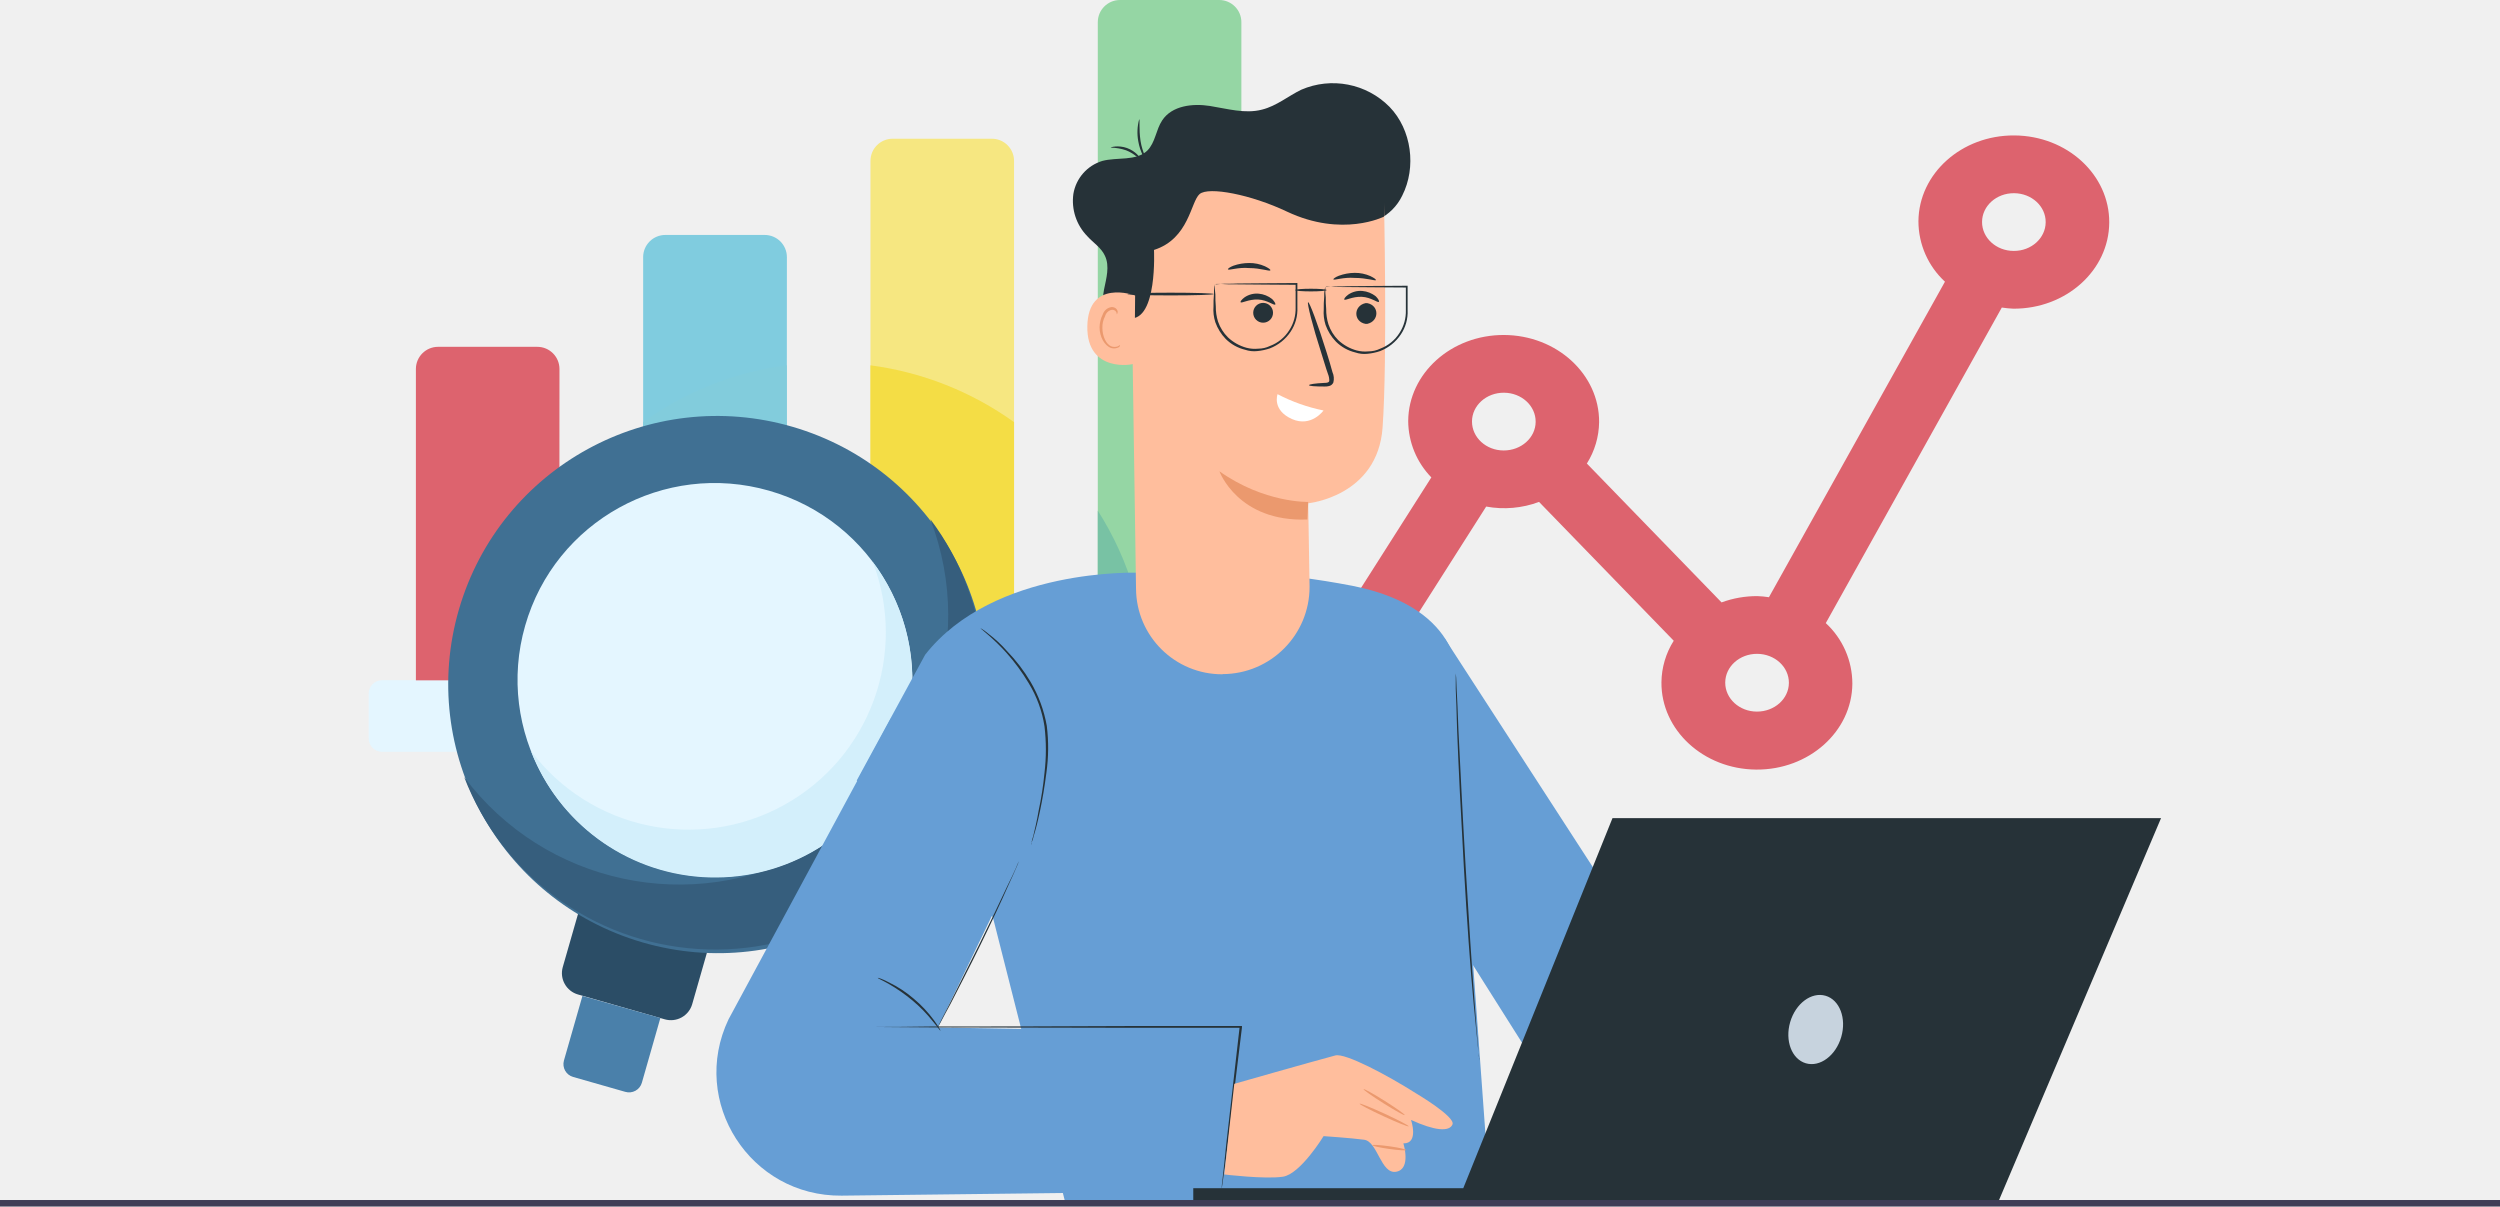
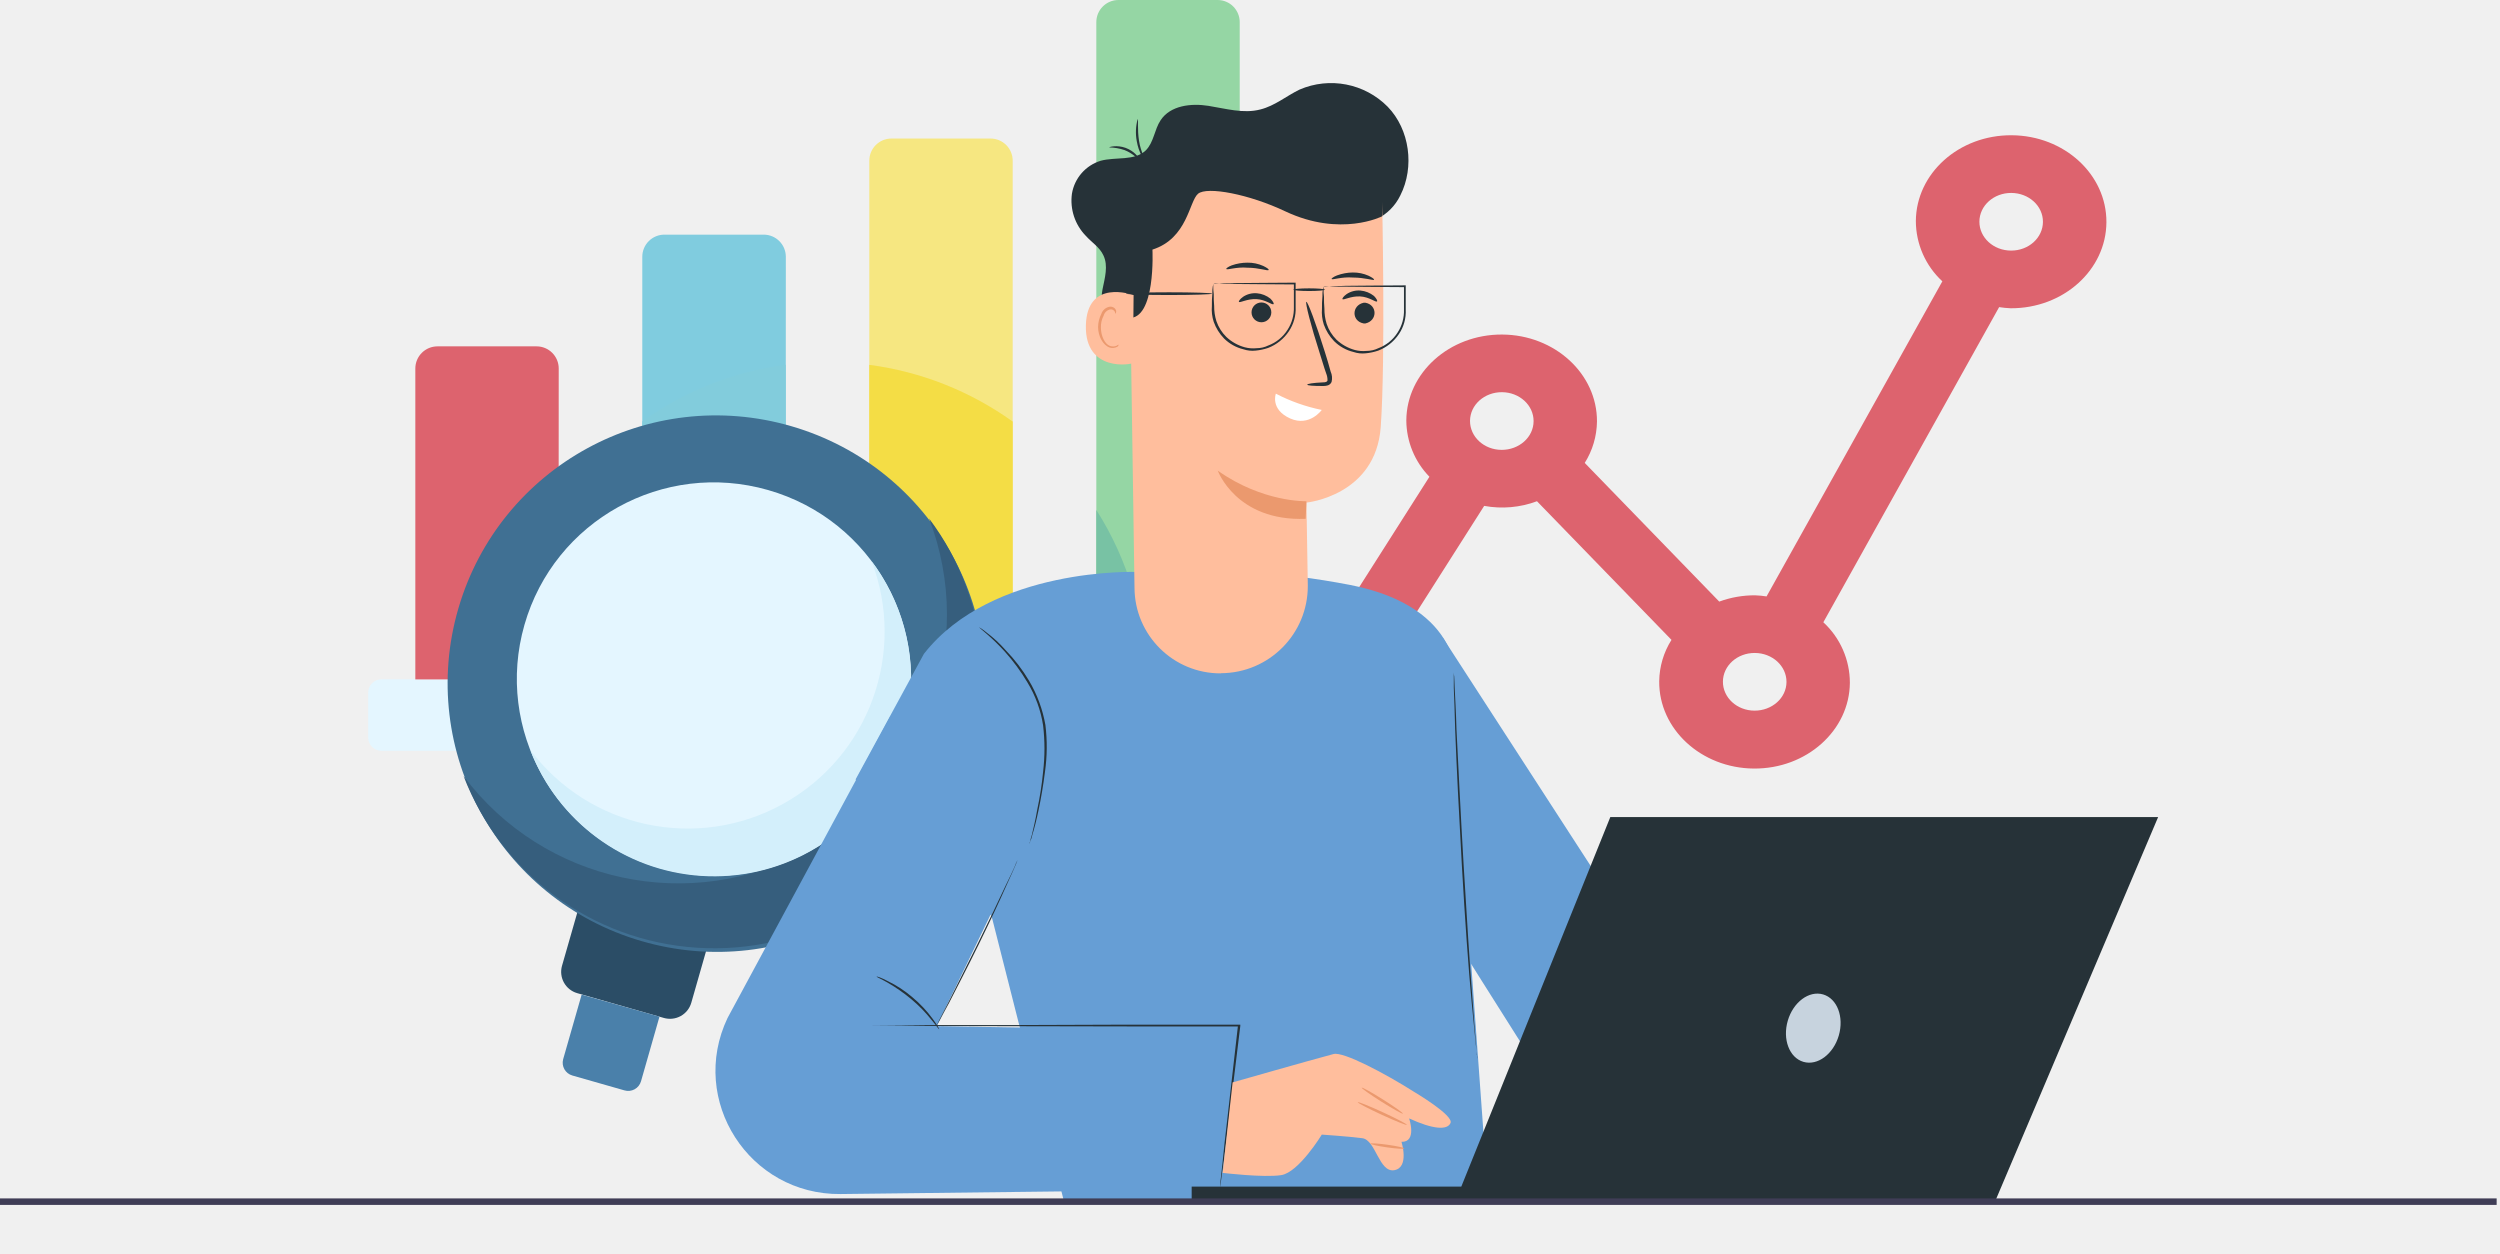
- <svg xmlns="http://www.w3.org/2000/svg" id="Capa_1" data-name="Capa 1" viewBox="0 0 766.97 370.15">
-   <defs>
-     <style>.cls-1{fill:#95d6a4;}.cls-2{fill:#78c2a4;}.cls-3{fill:#f6e781;}.cls-4{fill:#f4dd45;}.cls-5{fill:#e4f6ff;}.cls-6{fill:#d3effb;}.cls-7{fill:#80ccdf;}.cls-8{fill:#82ccdc;}.cls-9{fill:#dd636e;}.cls-10{fill:#da4a54;}.cls-11{fill:#2b4d66;}.cls-12{fill:#4a80aa;}.cls-13{fill:#407093;}.cls-14{fill:#365e7d;}.cls-15{fill:#70c8d6;}.cls-16{fill:#b58fef;}.cls-17{fill:#8c6acc;}.cls-18{fill:#669ed5;}.cls-19{fill:#e8505b;}.cls-20{fill:#263238;}.cls-21{fill:#ffbe9d;}.cls-22{fill:#eb996e;}.cls-23{fill:#fff;}.cls-24{fill:#c7d3de;}.cls-25{fill:#3f3d56;}</style>
+ <svg xmlns="http://www.w3.org/2000/svg" height="385" width="768" version="1.1" viewBox="0 0 768 385" data-name="Capa 1" id="Capa_1">
+   <defs id="defs4">
+     <style id="style2">.cls-1{fill:#95d6a4;}.cls-2{fill:#78c2a4;}.cls-3{fill:#f6e781;}.cls-4{fill:#f4dd45;}.cls-5{fill:#e4f6ff;}.cls-6{fill:#d3effb;}.cls-7{fill:#80ccdf;}.cls-8{fill:#82ccdc;}.cls-9{fill:#dd636e;}.cls-10{fill:#da4a54;}.cls-11{fill:#2b4d66;}.cls-12{fill:#4a80aa;}.cls-13{fill:#407093;}.cls-14{fill:#365e7d;}.cls-15{fill:#70c8d6;}.cls-16{fill:#b58fef;}.cls-17{fill:#8c6acc;}.cls-18{fill:#669ed5;}.cls-19{fill:#e8505b;}.cls-20{fill:#263238;}.cls-21{fill:#ffbe9d;}.cls-22{fill:#eb996e;}.cls-23{fill:#fff;}.cls-24{fill:#c7d3de;}.cls-25{fill:#3f3d56;}</style>
  </defs>
-   <path class="cls-1" d="M382.25,224H338.2V22.09a6.81,6.81,0,0,1,6.82-6.8h30.42a6.8,6.8,0,0,1,6.81,6.8Z" transform="translate(-1.41 -15.29)" />
-   <path class="cls-2" d="M338.2,224h15.15a96.63,96.63,0,0,0-15.15-52.05Z" transform="translate(-1.41 -15.29)" />
-   <path class="cls-3" d="M312.51,224H268.46V64.65a6.8,6.8,0,0,1,6.81-6.8H305.7a6.8,6.8,0,0,1,6.81,6.8Z" transform="translate(-1.41 -15.29)" />
-   <path class="cls-4" d="M268.46,127.34V224h44.05v-79.2a97.22,97.22,0,0,0-44.05-17.43Z" transform="translate(-1.41 -15.29)" />
-   <path class="cls-5" d="M114.52,241.86V228.05a4.09,4.09,0,0,1,4.09-4.08h274a4.09,4.09,0,0,1,4.09,4.08v13.81a4.08,4.08,0,0,1-4.09,4.08h-274A4.08,4.08,0,0,1,114.52,241.86Z" transform="translate(-1.41 -15.29)" />
-   <path class="cls-6" d="M350.84,245.94a97,97,0,0,0,2.51-22H157.88a97,97,0,0,0,2.5,22Z" transform="translate(-1.41 -15.29)" />
-   <path class="cls-7" d="M242.77,224H198.72V94.17a6.8,6.8,0,0,1,6.81-6.8H236a6.81,6.81,0,0,1,6.82,6.8Z" transform="translate(-1.41 -15.29)" />
-   <path class="cls-8" d="M198.72,144.77V224h44.05V127.34a97.22,97.22,0,0,0-44.05,17.43Z" transform="translate(-1.41 -15.29)" />
-   <path class="cls-9" d="M173,224H129V128.49a6.81,6.81,0,0,1,6.81-6.8h30.43a6.81,6.81,0,0,1,6.81,6.8Z" transform="translate(-1.41 -15.29)" />
-   <path class="cls-10" d="M173,171.92A96.7,96.7,0,0,0,157.88,224H173Z" transform="translate(-1.41 -15.29)" />
-   <path class="cls-11" d="M205.34,328l-26.6-7.61a6.81,6.81,0,0,1-4.68-8.41L179,294.77l39.7,11.36-4.93,17.22A6.8,6.8,0,0,1,205.34,328Z" transform="translate(-1.41 -15.29)" />
-   <path class="cls-12" d="M193.22,350.25l-16-4.57a4.08,4.08,0,0,1-2.81-5l5.68-19.84L204,327.61l-5.67,19.84A4.09,4.09,0,0,1,193.22,350.25Z" transform="translate(-1.41 -15.29)" />
-   <ellipse class="cls-13" cx="220.74" cy="223.89" rx="82.37" ry="82.59" transform="matrix(0.28, -0.96, 0.96, 0.28, -56.64, 359.24)" />
-   <path class="cls-14" d="M286.81,174.55a82.51,82.51,0,0,1-143,79.14,82.51,82.51,0,1,0,143-79.14Z" transform="translate(-1.41 -15.29)" />
-   <ellipse class="cls-5" cx="220.74" cy="223.89" rx="60.41" ry="60.57" transform="translate(-56.64 359.24) rotate(-74.03)" />
-   <path class="cls-6" d="M269.15,187.66a60.5,60.5,0,0,1-104.86,58,60.5,60.5,0,1,0,104.86-58Z" transform="translate(-1.41 -15.29)" />
-   <path class="cls-9" d="M619.38,56.84c-16.15-.1-29.31,11.68-29.42,26.33a25.29,25.29,0,0,0,8.14,18.54l-54,96.8a29.87,29.87,0,0,0-3.54-.34,31.47,31.47,0,0,0-11,1.93l-41.32-42.6A24.43,24.43,0,0,0,492,144.78c.07-14.68-13-26.64-29.15-26.72s-29.34,11.75-29.42,26.42a25,25,0,0,0,7.1,17.27l-51.17,80.42a32.63,32.63,0,0,0-5.23-.51c-16.17-.08-29.34,11.75-29.42,26.43s13,26.64,29.15,26.72,29.35-11.75,29.42-26.43a25,25,0,0,0-7.09-17.27l51.16-80.41a30.53,30.53,0,0,0,16.22-1.43l41.32,42.59a24.35,24.35,0,0,0-3.77,12.73c-.12,14.68,12.89,26.67,29.06,26.8s29.39-11.67,29.51-26.34a25.32,25.32,0,0,0-8.15-18.6l54-96.81a32.14,32.14,0,0,0,3.54.35c16.17.08,29.34-11.75,29.42-26.43S635.55,56.93,619.38,56.84ZM384,277.09c-5.39,0-9.74-4-9.71-8.9s4.41-8.84,9.8-8.81,9.74,4,9.72,8.91S389.38,277.12,384,277.09Zm78.72-123.6c-5.39,0-9.74-4-9.72-8.91s4.42-8.84,9.81-8.81,9.74,4,9.72,8.91S468.09,153.51,462.7,153.49Zm77.69,80.11c-5.39,0-9.74-4-9.72-8.91s4.42-8.84,9.81-8.81,9.74,4,9.72,8.91S545.78,233.62,540.39,233.6ZM619.2,92.27c-5.39,0-9.74-4-9.72-8.9s4.41-8.84,9.81-8.81,9.74,4,9.71,8.9S624.59,92.3,619.2,92.27Z" transform="translate(-1.41 -15.29)" />
-   <path id="Path_29344" data-name="Path 29344" class="cls-15" d="M611.31,320c-1.35-18.8-10.46-35.16-24.83-45.19a58,58,0,0,0-8.87-5.05,62.36,62.36,0,0,1,10.13,30c.1,1.49.17,3,.17,4.47a60,60,0,0,1-86.27,54.12,60.15,60.15,0,0,0,109.81-33.94C611.48,323,611.41,321.47,611.31,320Z" transform="translate(-1.41 -15.29)" />
-   <circle id="Ellipse_438" data-name="Ellipse 438" class="cls-15" cx="535.11" cy="284.94" r="4.3" />
-   <circle id="Ellipse_439" data-name="Ellipse 439" class="cls-15" cx="547.48" cy="300.45" r="7.69" />
-   <path id="Path_29347" data-name="Path 29347" class="cls-16" d="M603.28,325.4v.23a52,52,0,0,1-88.91,36.21,51.14,51.14,0,0,1-14.73-30.92v0a51.18,51.18,0,0,1,26.48-7.42c15.82.18,30.42,12.88,53.76,9.73A73.88,73.88,0,0,0,603.28,325.4Z" transform="translate(-1.41 -15.29)" />
-   <path id="Path_29348" data-name="Path 29348" class="cls-17" d="M603.28,325.4v.23a51.76,51.76,0,0,1-51.95,51.56h0c-14.5,0-26.11-4.48-35.53-14,12.09,2.07,48.37.47,64.83-30.18C587.57,332.14,594.51,329.87,603.28,325.4Z" transform="translate(-1.41 -15.29)" />
-   <circle id="Ellipse_440" data-name="Ellipse 440" class="cls-17" cx="566.53" cy="329.21" r="7.76" />
-   <circle id="Ellipse_441" data-name="Ellipse 441" class="cls-17" cx="514.38" cy="320.67" r="4.3" />
-   <path id="Path_29013" data-name="Path 29013" class="cls-18" d="M306,296.64l-41.76-41.9,21-38.59c21-26.82,65.41-25.16,65.41-25.16a253.72,253.72,0,0,1,65.55,4c35.26,6.91,32.5,30.28,32.5,30.28l4.7,86.57,5.11,70.39-130.12,2.63L306,296.64" transform="translate(-1.41 -15.29)" />
-   <path id="Path_29014" data-name="Path 29014" class="cls-18" d="M376.2,380.71,259.62,382.1c-28.07.27-46.74-28.77-34.71-54.08l49.93-92.51,45.36,30.7-31,64.3,94.45,1.66Z" transform="translate(-1.41 -15.29)" />
-   <path id="Path_29015" data-name="Path 29015" class="cls-18" d="M444.52,211l93.62,144.51-54.63,3.6s-32.63-51.45-31.8-50.34C453,310.74,444.52,211,444.52,211Z" transform="translate(-1.41 -15.29)" />
-   <path id="Path_29016" data-name="Path 29016" class="cls-19" d="M302.36,302.86" transform="translate(-1.41 -15.29)" />
-   <g id="Group_1378" data-name="Group 1378">
-     <path id="Path_29017" data-name="Path 29017" class="cls-20" d="M317.7,274.51a2.73,2.73,0,0,1,.14-.69c.14-.55.28-1.25.56-2.07.41-1.8,1.1-4.43,1.65-7.75a101.12,101.12,0,0,0,1.8-11.61,60.65,60.65,0,0,0,0-14.25A35.86,35.86,0,0,0,317,224.87a60.64,60.64,0,0,0-6.91-9.4,65.88,65.88,0,0,0-5.67-5.54c-1.38-1.24-2.21-1.8-2.21-1.93a6,6,0,0,1,.69.41c.41.28,1,.69,1.66,1.25a38.53,38.53,0,0,1,5.81,5.39,50.91,50.91,0,0,1,7.19,9.4,40.52,40.52,0,0,1,5,13.55,54.94,54.94,0,0,1-.13,14.38c-.56,4.43-1.25,8.3-1.94,11.62s-1.38,5.95-1.94,7.74a8.47,8.47,0,0,1-.69,2.08A1.5,1.5,0,0,1,317.7,274.51Z" transform="translate(-1.41 -15.29)" />
+   <path id="path6" transform="translate(-1.41,-15.29)" d="M 382.25,224 H 338.2 V 22.09 a 6.81,6.81 0 0 1 6.82,-6.8 h 30.42 a 6.8,6.8 0 0 1 6.81,6.8 z" class="cls-1" />
+   <path id="path8" transform="translate(-1.41,-15.29)" d="m 338.2,224 h 15.15 A 96.63,96.63 0 0 0 338.2,171.95 Z" class="cls-2" />
+   <path id="path10" transform="translate(-1.41,-15.29)" d="M 312.51,224 H 268.46 V 64.65 a 6.8,6.8 0 0 1 6.81,-6.8 h 30.43 a 6.8,6.8 0 0 1 6.81,6.8 z" class="cls-3" />
+   <path id="path12" transform="translate(-1.41,-15.29)" d="M 268.46,127.34 V 224 h 44.05 v -79.2 a 97.22,97.22 0 0 0 -44.05,-17.43 z" class="cls-4" />
+   <path id="path14" transform="translate(-1.41,-15.29)" d="m 114.52,241.86 v -13.81 a 4.09,4.09 0 0 1 4.09,-4.08 h 274 a 4.09,4.09 0 0 1 4.09,4.08 v 13.81 a 4.08,4.08 0 0 1 -4.09,4.08 h -274 a 4.08,4.08 0 0 1 -4.09,-4.08 z" class="cls-5" />
+   <path id="path16" transform="translate(-1.41,-15.29)" d="m 350.84,245.94 a 97,97 0 0 0 2.51,-22 H 157.88 a 97,97 0 0 0 2.5,22 z" class="cls-6" />
+   <path id="path18" transform="translate(-1.41,-15.29)" d="M 242.77,224 H 198.72 V 94.17 a 6.8,6.8 0 0 1 6.81,-6.8 H 236 a 6.81,6.81 0 0 1 6.82,6.8 z" class="cls-7" />
+   <path id="path20" transform="translate(-1.41,-15.29)" d="M 198.72,144.77 V 224 h 44.05 v -96.66 a 97.22,97.22 0 0 0 -44.05,17.43 z" class="cls-8" />
+   <path id="path22" transform="translate(-1.41,-15.29)" d="m 173,224 h -44 v -95.51 a 6.81,6.81 0 0 1 6.81,-6.8 h 30.43 a 6.81,6.81 0 0 1 6.81,6.8 z" class="cls-9" />
+   <path id="path24" transform="translate(-1.41,-15.29)" d="M 173,171.92 A 96.7,96.7 0 0 0 157.88,224 H 173 Z" class="cls-10" />
+   <path id="path26" transform="translate(-1.41,-15.29)" d="m 205.34,328 -26.6,-7.61 a 6.81,6.81 0 0 1 -4.68,-8.41 l 4.94,-17.21 39.7,11.36 -4.93,17.22 a 6.8,6.8 0 0 1 -8.43,4.65 z" class="cls-11" />
+   <path id="path28" transform="translate(-1.41,-15.29)" d="m 193.22,350.25 -16,-4.57 a 4.08,4.08 0 0 1 -2.81,-5 l 5.68,-19.84 23.91,6.77 -5.67,19.84 a 4.09,4.09 0 0 1 -5.11,2.8 z" class="cls-12" />
+   <ellipse id="ellipse30" transform="rotate(-73.7398,211.1733,217.38)" ry="82.59" rx="82.37" cy="223.89" cx="220.74" class="cls-13" />
+   <path id="path32" transform="translate(-1.41,-15.29)" d="m 286.81,174.55 a 82.51,82.51 0 0 1 -143,79.14 82.51,82.51 0 1 0 143,-79.14 z" class="cls-14" />
+   <ellipse id="ellipse34" transform="rotate(-74.03,209.914,217.1815)" ry="60.57" rx="60.41" cy="223.89" cx="220.74" class="cls-5" />
+   <path id="path36" transform="translate(-1.41,-15.29)" d="m 269.15,187.66 a 60.5,60.5 0 0 1 -104.86,58 60.5,60.5 0 1 0 104.86,-58 z" class="cls-6" />
+   <path id="path38" transform="translate(-1.41,-15.29)" d="m 619.38,56.84 c -16.15,-0.1 -29.31,11.68 -29.42,26.33 a 25.29,25.29 0 0 0 8.14,18.54 l -54,96.8 a 29.87,29.87 0 0 0 -3.54,-0.34 31.47,31.47 0 0 0 -11,1.93 L 488.24,157.5 A 24.43,24.43 0 0 0 492,144.78 c 0.07,-14.68 -13,-26.64 -29.15,-26.72 -16.15,-0.08 -29.34,11.75 -29.42,26.42 a 25,25 0 0 0 7.1,17.27 l -51.17,80.42 a 32.63,32.63 0 0 0 -5.23,-0.51 c -16.17,-0.08 -29.34,11.75 -29.42,26.43 -0.08,14.68 13,26.64 29.15,26.72 16.15,0.08 29.35,-11.75 29.42,-26.43 a 25,25 0 0 0 -7.09,-17.27 l 51.16,-80.41 a 30.53,30.53 0 0 0 16.22,-1.43 l 41.32,42.59 a 24.35,24.35 0 0 0 -3.77,12.73 c -0.12,14.68 12.89,26.67 29.06,26.8 16.17,0.13 29.39,-11.67 29.51,-26.34 a 25.32,25.32 0 0 0 -8.15,-18.6 l 54,-96.81 a 32.14,32.14 0 0 0 3.54,0.35 c 16.17,0.08 29.34,-11.75 29.42,-26.43 0.08,-14.68 -12.95,-26.63 -29.12,-26.72 z M 384,277.09 c -5.39,0 -9.74,-4 -9.71,-8.9 0.03,-4.9 4.41,-8.84 9.8,-8.81 5.39,0.03 9.74,4 9.72,8.91 -0.02,4.91 -4.43,8.83 -9.81,8.8 z m 78.72,-123.6 c -5.39,0 -9.74,-4 -9.72,-8.91 0.02,-4.91 4.42,-8.84 9.81,-8.81 5.39,0.03 9.74,4 9.72,8.91 -0.02,4.91 -4.44,8.83 -9.83,8.81 z m 77.69,80.11 c -5.39,0 -9.74,-4 -9.72,-8.91 0.02,-4.91 4.42,-8.84 9.81,-8.81 5.39,0.03 9.74,4 9.72,8.91 -0.02,4.91 -4.44,8.83 -9.83,8.81 z M 619.2,92.27 c -5.39,0 -9.74,-4 -9.72,-8.9 0.02,-4.9 4.41,-8.84 9.81,-8.81 5.4,0.03 9.74,4 9.71,8.9 -0.03,4.9 -4.41,8.84 -9.8,8.81 z" class="cls-9" />
+   <path transform="translate(-1.41,-15.29)" d="m 611.31,320 c -1.35,-18.8 -10.46,-35.16 -24.83,-45.19 a 58,58 0 0 0 -8.87,-5.05 62.36,62.36 0 0 1 10.13,30 c 0.1,1.49 0.17,3 0.17,4.47 a 60,60 0 0 1 -86.27,54.12 60.15,60.15 0 0 0 109.81,-33.94 c 0.03,-1.41 -0.04,-2.94 -0.14,-4.41 z" class="cls-15" data-name="Path 29344" id="Path_29344" />
+   <circle r="4.3" cy="284.94" cx="535.11" class="cls-15" data-name="Ellipse 438" id="Ellipse_438" />
+   <circle r="7.69" cy="300.45" cx="547.48" class="cls-15" data-name="Ellipse 439" id="Ellipse_439" />
+   <path transform="translate(-1.41,-15.29)" d="m 603.28,325.4 v 0.23 a 52,52 0 0 1 -88.91,36.21 51.14,51.14 0 0 1 -14.73,-30.92 v 0 a 51.18,51.18 0 0 1 26.48,-7.42 c 15.82,0.18 30.42,12.88 53.76,9.73 a 73.88,73.88 0 0 0 23.4,-7.83 z" class="cls-16" data-name="Path 29347" id="Path_29347" />
+   <path transform="translate(-1.41,-15.29)" d="m 603.28,325.4 v 0.23 a 51.76,51.76 0 0 1 -51.95,51.56 v 0 c -14.5,0 -26.11,-4.48 -35.53,-14 12.09,2.07 48.37,0.47 64.83,-30.18 6.94,-0.87 13.88,-3.14 22.65,-7.61 z" class="cls-17" data-name="Path 29348" id="Path_29348" />
+   <circle r="7.76" cy="329.21" cx="566.53" class="cls-17" data-name="Ellipse 440" id="Ellipse_440" />
+   <circle r="4.3" cy="320.67" cx="514.38" class="cls-17" data-name="Ellipse 441" id="Ellipse_441" />
+   <path transform="translate(-1.41,-15.29)" d="m 306,296.64 -41.76,-41.9 21,-38.59 c 21,-26.82 65.41,-25.16 65.41,-25.16 a 253.72,253.72 0 0 1 65.55,4 c 35.26,6.91 32.5,30.28 32.5,30.28 l 4.7,86.57 5.11,70.39 -130.12,2.63 L 306,296.64" class="cls-18" data-name="Path 29013" id="Path_29013" />
+   <path transform="translate(-1.41,-15.29)" d="m 376.2,380.71 -116.58,1.39 c -28.07,0.27 -46.74,-28.77 -34.71,-54.08 l 49.93,-92.51 45.36,30.7 -31,64.3 94.45,1.66 z" class="cls-18" data-name="Path 29014" id="Path_29014" />
+   <path transform="translate(-1.41,-15.29)" d="m 444.52,211 93.62,144.51 -54.63,3.6 c 0,0 -32.63,-51.45 -31.8,-50.34 C 453,310.74 444.52,211 444.52,211 Z" class="cls-18" data-name="Path 29015" id="Path_29015" />
+   <path transform="translate(-1.41,-15.29)" d="M 302.36,302.86" class="cls-19" data-name="Path 29016" id="Path_29016" />
+   <g data-name="Group 1378" id="Group_1378">
+     <path transform="translate(-1.41,-15.29)" d="m 317.7,274.51 a 2.73,2.73 0 0 1 0.14,-0.69 c 0.14,-0.55 0.28,-1.25 0.56,-2.07 0.41,-1.8 1.1,-4.43 1.65,-7.75 a 101.12,101.12 0 0 0 1.8,-11.61 60.65,60.65 0 0 0 0,-14.25 35.86,35.86 0 0 0 -4.85,-13.27 60.64,60.64 0 0 0 -6.91,-9.4 65.88,65.88 0 0 0 -5.67,-5.54 c -1.38,-1.24 -2.21,-1.8 -2.21,-1.93 a 6,6 0 0 1 0.69,0.41 c 0.41,0.28 1,0.69 1.66,1.25 a 38.53,38.53 0 0 1 5.81,5.39 50.91,50.91 0 0 1 7.19,9.4 40.52,40.52 0 0 1 5,13.55 54.94,54.94 0 0 1 -0.13,14.38 c -0.56,4.43 -1.25,8.3 -1.94,11.62 -0.69,3.32 -1.38,5.95 -1.94,7.74 a 8.47,8.47 0 0 1 -0.69,2.08 1.5,1.5 0 0 1 -0.16,0.69 z" class="cls-20" data-name="Path 29017" id="Path_29017" />
  </g>
-   <g id="Group_1379" data-name="Group 1379">
-     <path id="Path_29018" data-name="Path 29018" class="cls-20" d="M314,279.49s-.27.83-.83,2.07-1.38,3.18-2.49,5.53c-2.07,4.7-5.11,11.2-8.57,18.26s-6.78,13.41-9.13,18c-1.24,2.21-2.21,4.14-2.9,5.39s-1.1,1.93-1.1,1.93.27-.69,1-2.07,1.66-3.18,2.77-5.39l9-18c3.46-7,6.5-13.41,8.71-18.12,1.11-2.21,1.94-4,2.63-5.53A16.16,16.16,0,0,1,314,279.49Z" transform="translate(-1.41 -15.29)" />
+   <g data-name="Group 1379" id="Group_1379">
+     <path transform="translate(-1.41,-15.29)" d="m 314,279.49 c 0,0 -0.27,0.83 -0.83,2.07 -0.56,1.24 -1.38,3.18 -2.49,5.53 -2.07,4.7 -5.11,11.2 -8.57,18.26 -3.46,7.06 -6.78,13.41 -9.13,18 -1.24,2.21 -2.21,4.14 -2.9,5.39 -0.69,1.25 -1.1,1.93 -1.1,1.93 0,0 0.27,-0.69 1,-2.07 0.73,-1.38 1.66,-3.18 2.77,-5.39 l 9,-18 c 3.46,-7 6.5,-13.41 8.71,-18.12 1.11,-2.21 1.94,-4 2.63,-5.53 a 16.16,16.16 0 0 1 0.91,-2.07 z" class="cls-20" data-name="Path 29018" id="Path_29018" />
  </g>
-   <g id="Group_1380" data-name="Group 1380">
-     <path id="Path_29019" data-name="Path 29019" class="cls-20" d="M376.2,380.71v-1c0-.69.14-1.52.28-2.77.27-2.49.69-6,1.1-10.37,1-9,2.49-21.57,4.15-36.37l.28.41H347.58c-23.51,0-44.81-.13-60.3-.13-7.6,0-14-.14-18.25-.14h0c4.42,0,10.65,0,18.25-.14,15.49,0,36.79,0,60.3-.14h34.85v.42c-1.8,14.8-3.32,27.38-4.43,36.37-.55,4.42-1,7.88-1.38,10.37-.14,1.1-.28,2.07-.42,2.76a5.42,5.42,0,0,1-.14.7C376.2,380.58,376.2,380.71,376.2,380.71Z" transform="translate(-1.41 -15.29)" />
+   <g data-name="Group 1380" id="Group_1380">
+     <path transform="translate(-1.41,-15.29)" d="m 376.2,380.71 v -1 c 0,-0.69 0.14,-1.52 0.28,-2.77 0.27,-2.49 0.69,-6 1.1,-10.37 1,-9 2.49,-21.57 4.15,-36.37 l 0.28,0.41 h -34.43 c -23.51,0 -44.81,-0.13 -60.3,-0.13 -7.6,0 -14,-0.14 -18.25,-0.14 v 0 c 4.42,0 10.65,0 18.25,-0.14 15.49,0 36.79,0 60.3,-0.14 h 34.85 v 0.42 c -1.8,14.8 -3.32,27.38 -4.43,36.37 -0.55,4.42 -1,7.88 -1.38,10.37 -0.14,1.1 -0.28,2.07 -0.42,2.76 a 5.42,5.42 0 0 1 -0.14,0.7 c 0.14,-0.1 0.14,0.03 0.14,0.03 z" class="cls-20" data-name="Path 29019" id="Path_29019" />
  </g>
-   <g id="Group_1381" data-name="Group 1381">
-     <path id="Path_29020" data-name="Path 29020" class="cls-20" d="M289.91,331.49c-.14,0-.83-1.11-2.35-2.9a44.07,44.07,0,0,0-6.22-6.37,52.24,52.24,0,0,0-7.33-5.11c-1.94-1.11-3.32-1.66-3.32-1.8s1.38.27,3.46,1.38a35.08,35.08,0,0,1,7.6,5,37.29,37.29,0,0,1,6.22,6.64C289.36,330.24,290.05,331.49,289.91,331.49Z" transform="translate(-1.41 -15.29)" />
+   <g data-name="Group 1381" id="Group_1381">
+     <path transform="translate(-1.41,-15.29)" d="m 289.91,331.49 c -0.14,0 -0.83,-1.11 -2.35,-2.9 a 44.07,44.07 0 0 0 -6.22,-6.37 52.24,52.24 0 0 0 -7.33,-5.11 c -1.94,-1.11 -3.32,-1.66 -3.32,-1.8 0,-0.14 1.38,0.27 3.46,1.38 a 35.08,35.08 0 0 1 7.6,5 37.29,37.29 0 0 1 6.22,6.64 c 1.39,1.91 2.08,3.16 1.94,3.16 z" class="cls-20" data-name="Path 29020" id="Path_29020" />
  </g>
-   <g id="Group_1382" data-name="Group 1382">
-     <path id="Path_29021" data-name="Path 29021" class="cls-20" d="M455.3,340.61a4.67,4.67,0,0,1-.14-1.24c-.13-.83-.27-1.94-.41-3.46-.28-3-.69-7.33-1.25-12.72-1-10.65-2.07-25.59-3-41.9s-1.66-31.26-2.07-42c-.14-5.4-.28-9.68-.42-12.73v-4.7a8.69,8.69,0,0,0,.14,1.25c0,.83.14,2.07.14,3.46.14,3,.41,7.46.55,12.72.55,10.79,1.25,25.58,2.21,41.9s1.94,31.25,2.77,41.9c.42,5.25.69,9.68,1,12.72.14,1.39.14,2.63.27,3.46A5.46,5.46,0,0,1,455.3,340.61Z" transform="translate(-1.41 -15.29)" />
+   <g data-name="Group 1382" id="Group_1382">
+     <path transform="translate(-1.41,-15.29)" d="m 455.3,340.61 a 4.67,4.67 0 0 1 -0.14,-1.24 c -0.13,-0.83 -0.27,-1.94 -0.41,-3.46 -0.28,-3 -0.69,-7.33 -1.25,-12.72 -1,-10.65 -2.07,-25.59 -3,-41.9 -0.93,-16.31 -1.66,-31.26 -2.07,-42 -0.14,-5.4 -0.28,-9.68 -0.42,-12.73 v -4.7 a 8.69,8.69 0 0 0 0.14,1.25 c 0,0.83 0.14,2.07 0.14,3.46 0.14,3 0.41,7.46 0.55,12.72 0.55,10.79 1.25,25.58 2.21,41.9 0.96,16.32 1.94,31.25 2.77,41.9 0.42,5.25 0.69,9.68 1,12.72 0.14,1.39 0.14,2.63 0.27,3.46 a 5.46,5.46 0 0 1 0.21,1.34 z" class="cls-20" data-name="Path 29021" id="Path_29021" />
  </g>
-   <g id="Group_1399" data-name="Group 1399">
-     <path id="Path_29034" data-name="Path 29034" class="cls-21" d="M380.07,347.8s23.23-6.64,31-8.71c3-.83,15.9,6,24.75,11.62,0,0,12.17,7.19,11.2,9.54s-5.53,1.93-12.72-1.38c0,0,2.49,7.32-2.35,7.19,0,0,2.49,7.88-2.21,8.71s-5.67-9.27-9.82-9.82-12.45-1.11-12.45-1.11S400.4,375.46,395,376.29s-18-.69-18-.69Z" transform="translate(-1.41 -15.29)" />
-     <g id="Group_1396" data-name="Group 1396">
-       <ellipse id="Ellipse_370" data-name="Ellipse 370" class="cls-22" cx="426.06" cy="353.43" rx="0.41" ry="7.47" transform="translate(-101.5 510.22) rotate(-57.79)" />
+   <g data-name="Group 1399" id="Group_1399">
+     <path transform="translate(-1.41,-15.29)" d="m 380.07,347.8 c 0,0 23.23,-6.64 31,-8.71 3,-0.83 15.9,6 24.75,11.62 0,0 12.17,7.19 11.2,9.54 -0.97,2.35 -5.53,1.93 -12.72,-1.38 0,0 2.49,7.32 -2.35,7.19 0,0 2.49,7.88 -2.21,8.71 -4.7,0.83 -5.67,-9.27 -9.82,-9.82 -4.15,-0.55 -12.45,-1.11 -12.45,-1.11 0,0 -7.07,11.62 -12.47,12.45 -5.4,0.83 -18,-0.69 -18,-0.69 z" class="cls-21" data-name="Path 29034" id="Path_29034" />
+     <g data-name="Group 1396" id="Group_1396">
+       <ellipse transform="rotate(-57.79,411.4763,347.0624)" ry="7.47" rx="0.41" cy="353.43" cx="426.06" class="cls-22" data-name="Ellipse 370" id="Ellipse_370" />
    </g>
-     <g id="Group_1397" data-name="Group 1397">
-       <ellipse id="Ellipse_371" data-name="Ellipse 371" class="cls-22" cx="426.06" cy="357.38" rx="0.42" ry="8.3" transform="translate(-78.37 579.2) rotate(-65.23)" />
+     <g data-name="Group 1397" id="Group_1397">
+       <ellipse transform="rotate(-65.23,413.3888,350.8365)" ry="8.3" rx="0.42" cy="357.38" cx="426.06" class="cls-22" data-name="Ellipse 371" id="Ellipse_371" />
    </g>
-     <g id="Group_1398" data-name="Group 1398">
-       <ellipse id="Ellipse_372" data-name="Ellipse 372" class="cls-22" cx="426.1" cy="365.52" rx="0.41" ry="5.26" transform="matrix(0.14, -0.99, 0.99, 0.14, 4.69, 722.74)" />
+     <g data-name="Group 1398" id="Group_1398">
+       <ellipse transform="matrix(0.14,-0.99,0.99,0.14,4.69,722.74)" ry="5.26" rx="0.41" cy="365.52" cx="426.1" class="cls-22" data-name="Ellipse 372" id="Ellipse_372" />
    </g>
  </g>
-   <path id="Path_29035" data-name="Path 29035" class="cls-20" d="M349.79,107.87a5.1,5.1,0,0,1-1.52,5.12,4.83,4.83,0,0,1-5.26.55c-3.18-1.66-3.6-5.94-2.9-9.4s1.8-7.19.28-10.37c-1.11-2.49-3.6-4-5.39-6a15.51,15.51,0,0,1-4.29-13,12.77,12.77,0,0,1,8.85-10.1c4.56-1.24,10.37.14,13.83-3.18,2.49-2.49,2.63-6.36,4.56-9.26,3-4.57,9.4-5.26,14.66-4.43s10.79,2.49,16,1.11c4.43-1.11,8-4.15,12-6.09a24.45,24.45,0,0,1,27.1,5.26c6.78,7,8.3,18.53,3.88,27.24a15.7,15.7,0,0,1-7.33,7.33" transform="translate(-1.41 -15.29)" />
-   <g id="Group_1415" data-name="Group 1415">
-     <g id="Group_1414" data-name="Group 1414">
-       <g id="Group_1413" data-name="Group 1413">
-         <g id="Group_1400" data-name="Group 1400">
-           <path id="Path_29036" data-name="Path 29036" class="cls-21" d="M376.48,222.1h0a26.77,26.77,0,0,0,26.69-26.84v-.13l-.42-25.44s21.3-2.08,22.82-23.24.42-70,.42-70h0a73.65,73.65,0,0,0-74.4,5.26L348.27,84l1.66,111.87a26.41,26.41,0,0,0,26.55,26.28Z" transform="translate(-1.41 -15.29)" />
+   <path transform="translate(-1.41,-15.29)" d="m 349.79,107.87 a 5.1,5.1 0 0 1 -1.52,5.12 4.83,4.83 0 0 1 -5.26,0.55 c -3.18,-1.66 -3.6,-5.94 -2.9,-9.4 0.7,-3.46 1.8,-7.19 0.28,-10.37 -1.11,-2.49 -3.6,-4 -5.39,-6 a 15.51,15.51 0 0 1 -4.29,-13 12.77,12.77 0 0 1 8.85,-10.1 c 4.56,-1.24 10.37,0.14 13.83,-3.18 2.49,-2.49 2.63,-6.36 4.56,-9.26 3,-4.57 9.4,-5.26 14.66,-4.43 5.26,0.83 10.79,2.49 16,1.11 4.43,-1.11 8,-4.15 12,-6.09 a 24.45,24.45 0 0 1 27.1,5.26 c 6.78,7 8.3,18.53 3.88,27.24 a 15.7,15.7 0 0 1 -7.33,7.33" class="cls-20" data-name="Path 29035" id="Path_29035" />
+   <g data-name="Group 1415" id="Group_1415">
+     <g data-name="Group 1414" id="Group_1414">
+       <g data-name="Group 1413" id="Group_1413">
+         <g data-name="Group 1400" id="Group_1400">
+           <path transform="translate(-1.41,-15.29)" d="m 376.48,222.1 v 0 a 26.77,26.77 0 0 0 26.69,-26.84 v -0.13 l -0.42,-25.44 c 0,0 21.3,-2.08 22.82,-23.24 1.52,-21.16 0.42,-70 0.42,-70 v 0 a 73.65,73.65 0 0 0 -74.4,5.26 l -3.32,2.29 1.66,111.87 a 26.41,26.41 0 0 0 26.55,26.28 z" class="cls-21" data-name="Path 29036" id="Path_29036" />
        </g>
-         <g id="Group_1404" data-name="Group 1404">
-           <g id="Group_1401" data-name="Group 1401">
-             <path id="Path_29037" data-name="Path 29037" class="cls-20" d="M420.32,114.65c-3.74-.69-3.74-5.53,0-6.36h.55c3.73.69,3.73,5.53,0,6.36Z" transform="translate(-1.41 -15.29)" />
+         <g data-name="Group 1404" id="Group_1404">
+           <g data-name="Group 1401" id="Group_1401">
+             <path transform="translate(-1.41,-15.29)" d="m 420.32,114.65 c -3.74,-0.69 -3.74,-5.53 0,-6.36 h 0.55 c 3.73,0.69 3.73,5.53 0,6.36 z" class="cls-20" data-name="Path 29037" id="Path_29037" />
          </g>
-           <g id="Group_1403" data-name="Group 1403">
-             <g id="Group_1402" data-name="Group 1402">
-               <path id="Path_29038" data-name="Path 29038" class="cls-20" d="M424.46,107.87c-.41.42-2.35-1.38-5.25-1.52s-5.12,1.25-5.39.83c-.14-.14.27-.83,1.24-1.52a6.65,6.65,0,0,1,4.29-1.11,7.73,7.73,0,0,1,4.15,1.66C424.33,107.05,424.6,107.73,424.46,107.87Z" transform="translate(-1.41 -15.29)" />
+           <g data-name="Group 1403" id="Group_1403">
+             <g data-name="Group 1402" id="Group_1402">
+               <path transform="translate(-1.41,-15.29)" d="m 424.46,107.87 c -0.41,0.42 -2.35,-1.38 -5.25,-1.52 -2.9,-0.14 -5.12,1.25 -5.39,0.83 -0.14,-0.14 0.27,-0.83 1.24,-1.52 a 6.65,6.65 0 0 1 4.29,-1.11 7.73,7.73 0 0 1 4.15,1.66 c 0.83,0.84 1.1,1.52 0.96,1.66 z" class="cls-20" data-name="Path 29038" id="Path_29038" />
            </g>
          </g>
        </g>
-         <g id="Group_1408" data-name="Group 1408">
-           <g id="Group_1405" data-name="Group 1405">
-             <circle id="Ellipse_373" data-name="Ellipse 373" class="cls-20" cx="387.51" cy="95.96" r="3.04" />
+         <g data-name="Group 1408" id="Group_1408">
+           <g data-name="Group 1405" id="Group_1405">
+             <circle r="3.04" cy="95.96" cx="387.51" class="cls-20" data-name="Ellipse 373" id="Ellipse_373" />
          </g>
-           <g id="Group_1407" data-name="Group 1407">
-             <g id="Group_1406" data-name="Group 1406">
-               <path id="Path_29039" data-name="Path 29039" class="cls-20" d="M392.66,108.7c-.42.42-2.35-1.38-5.26-1.52s-5.11,1.25-5.39.83c-.14-.14.28-.83,1.24-1.52a6.66,6.66,0,0,1,4.29-1.11,7.7,7.7,0,0,1,4.15,1.66C392.52,107.88,392.8,108.56,392.66,108.7Z" transform="translate(-1.41 -15.29)" />
+           <g data-name="Group 1407" id="Group_1407">
+             <g data-name="Group 1406" id="Group_1406">
+               <path transform="translate(-1.41,-15.29)" d="m 392.66,108.7 c -0.42,0.42 -2.35,-1.38 -5.26,-1.52 -2.91,-0.14 -5.11,1.25 -5.39,0.83 -0.14,-0.14 0.28,-0.83 1.24,-1.52 a 6.66,6.66 0 0 1 4.29,-1.11 7.7,7.7 0 0 1 4.15,1.66 c 0.83,0.84 1.11,1.52 0.97,1.66 z" class="cls-20" data-name="Path 29039" id="Path_29039" />
            </g>
          </g>
        </g>
-         <g id="Group_1410" data-name="Group 1410">
-           <g id="Group_1409" data-name="Group 1409">
-             <path id="Path_29040" data-name="Path 29040" class="cls-20" d="M403,133.46c0-.28,1.8-.56,4.7-.7.83,0,1.38-.13,1.52-.55a5.39,5.39,0,0,0-.41-2.21c-.7-1.94-1.25-4-1.94-6.09-2.77-8.57-4.56-15.76-4.15-15.9s3,6.78,5.67,15.35c.69,2.08,1.25,4.15,1.8,6.09a4.84,4.84,0,0,1,.28,3.18,1.88,1.88,0,0,1-1.39,1.11,4.67,4.67,0,0,1-1.24.13C404.83,133.87,403,133.73,403,133.46Z" transform="translate(-1.41 -15.29)" />
+         <g data-name="Group 1410" id="Group_1410">
+           <g data-name="Group 1409" id="Group_1409">
+             <path transform="translate(-1.41,-15.29)" d="m 403,133.46 c 0,-0.28 1.8,-0.56 4.7,-0.7 0.83,0 1.38,-0.13 1.52,-0.55 A 5.39,5.39 0 0 0 408.81,130 c -0.7,-1.94 -1.25,-4 -1.94,-6.09 -2.77,-8.57 -4.56,-15.76 -4.15,-15.9 0.41,-0.14 3,6.78 5.67,15.35 0.69,2.08 1.25,4.15 1.8,6.09 a 4.84,4.84 0 0 1 0.28,3.18 1.88,1.88 0 0 1 -1.39,1.11 4.67,4.67 0 0 1 -1.24,0.13 c -3.01,0 -4.84,-0.14 -4.84,-0.41 z" class="cls-20" data-name="Path 29040" id="Path_29040" />
          </g>
        </g>
-         <g id="Group_1411" data-name="Group 1411">
-           <path id="Path_29041" data-name="Path 29041" class="cls-23" d="M393.35,136.22a53.46,53.46,0,0,0,14.1,5s-3.73,5.25-9.68,2.63C391.55,141.06,393.35,136.22,393.35,136.22Z" transform="translate(-1.41 -15.29)" />
+         <g data-name="Group 1411" id="Group_1411">
+           <path transform="translate(-1.41,-15.29)" d="m 393.35,136.22 a 53.46,53.46 0 0 0 14.1,5 c 0,0 -3.73,5.25 -9.68,2.63 -6.22,-2.79 -4.42,-7.63 -4.42,-7.63 z" class="cls-23" data-name="Path 29041" id="Path_29041" />
        </g>
-         <g id="Group_1412" data-name="Group 1412">
-           <path id="Path_29042" data-name="Path 29042" class="cls-22" d="M402.75,169.27s-13.41.41-27.24-9.4c0,0,5.67,15.63,27,14.8Z" transform="translate(-1.41 -15.29)" />
+         <g data-name="Group 1412" id="Group_1412">
+           <path transform="translate(-1.41,-15.29)" d="m 402.75,169.27 c 0,0 -13.41,0.41 -27.24,-9.4 0,0 5.67,15.63 27,14.8 z" class="cls-22" data-name="Path 29042" id="Path_29042" />
        </g>
      </g>
    </g>
  </g>
-   <path id="Path_29043" data-name="Path 29043" class="cls-20" d="M426,81.74s-12.73,6.5-29.74-1.52c-11.06-5.26-24.06-7.75-26.82-5.4s-3.19,13.69-14,17.15c0,0,1.11,21.71-7.47,21s-3.87-34.3-3.87-34.3L365,67.9l23-4.84,21.85,2.63L426.68,70Z" transform="translate(-1.41 -15.29)" />
-   <g id="Group_1419" data-name="Group 1419">
-     <g id="Group_1416" data-name="Group 1416">
-       <path id="Path_29044" data-name="Path 29044" class="cls-21" d="M349.65,105.94c-.41-.14-14.38-5.12-14.66,9.4s14.25,11.89,14.38,11.47S349.65,105.94,349.65,105.94Z" transform="translate(-1.41 -15.29)" />
+   <path transform="translate(-1.41,-15.29)" d="m 426,81.74 c 0,0 -12.73,6.5 -29.74,-1.52 -11.06,-5.26 -24.06,-7.75 -26.82,-5.4 -2.76,2.35 -3.19,13.69 -14,17.15 0,0 1.11,21.71 -7.47,21 -8.58,-0.71 -3.87,-34.3 -3.87,-34.3 L 365,67.9 l 23,-4.84 21.85,2.63 16.83,4.31 z" class="cls-20" data-name="Path 29043" id="Path_29043" />
+   <g data-name="Group 1419" id="Group_1419">
+     <g data-name="Group 1416" id="Group_1416">
+       <path transform="translate(-1.41,-15.29)" d="m 349.65,105.94 c -0.41,-0.14 -14.38,-5.12 -14.66,9.4 -0.28,14.52 14.25,11.89 14.38,11.47 0.13,-0.42 0.28,-20.87 0.28,-20.87 z" class="cls-21" data-name="Path 29044" id="Path_29044" />
    </g>
-     <g id="Group_1418" data-name="Group 1418">
-       <g id="Group_1417" data-name="Group 1417">
-         <path id="Path_29045" data-name="Path 29045" class="cls-22" d="M345,121.15a6,6,0,0,0-.69.41,2.93,2.93,0,0,1-1.94,0c-1.52-.55-2.76-3-2.76-5.67a7.17,7.17,0,0,1,.83-3.6,2.69,2.69,0,0,1,1.93-1.93,1.38,1.38,0,0,1,1.52.69,2.29,2.29,0,0,1,.14.69,1.25,1.25,0,0,0,.28-.83,1.74,1.74,0,0,0-.56-1,2,2,0,0,0-1.38-.41,3.29,3.29,0,0,0-2.63,2.21,9.14,9.14,0,0,0-1,4c0,2.9,1.52,5.67,3.6,6.36a3.11,3.11,0,0,0,2.35-.28C345,121.56,345.09,121.15,345,121.15Z" transform="translate(-1.41 -15.29)" />
+     <g data-name="Group 1418" id="Group_1418">
+       <g data-name="Group 1417" id="Group_1417">
+         <path transform="translate(-1.41,-15.29)" d="m 345,121.15 a 6,6 0 0 0 -0.69,0.41 2.93,2.93 0 0 1 -1.94,0 c -1.52,-0.55 -2.76,-3 -2.76,-5.67 a 7.17,7.17 0 0 1 0.83,-3.6 2.69,2.69 0 0 1 1.93,-1.93 1.38,1.38 0 0 1 1.52,0.69 2.29,2.29 0 0 1 0.14,0.69 1.25,1.25 0 0 0 0.28,-0.83 1.74,1.74 0 0 0 -0.56,-1 2,2 0 0 0 -1.38,-0.41 3.29,3.29 0 0 0 -2.63,2.21 9.14,9.14 0 0 0 -1,4 c 0,2.9 1.52,5.67 3.6,6.36 a 3.11,3.11 0 0 0 2.35,-0.28 c 0.31,-0.23 0.4,-0.64 0.31,-0.64 z" class="cls-22" data-name="Path 29045" id="Path_29045" />
      </g>
    </g>
  </g>
-   <g id="Group_1420" data-name="Group 1420">
-     <path id="Path_29046" data-name="Path 29046" class="cls-20" d="M342.18,60.58c-.14-.14,2.35-.83,5,.13s4.15,3,3.87,3.18-1.66-1.52-4.15-2.48A15.33,15.33,0,0,0,342.18,60.58Z" transform="translate(-1.41 -15.29)" />
+   <g data-name="Group 1420" id="Group_1420">
+     <path transform="translate(-1.41,-15.29)" d="m 342.18,60.58 c -0.14,-0.14 2.35,-0.83 5,0.13 2.65,0.96 4.15,3 3.87,3.18 -0.28,0.18 -1.66,-1.52 -4.15,-2.48 a 15.33,15.33 0 0 0 -4.72,-0.83 z" class="cls-20" data-name="Path 29046" id="Path_29046" />
  </g>
-   <g id="Group_1421" data-name="Group 1421">
-     <path id="Path_29047" data-name="Path 29047" class="cls-20" d="M350.9,51.87c.27,0-.14,3,.41,6.63s2.21,6.23,2.07,6.36a10,10,0,0,1-1.24-1.65,15.77,15.77,0,0,1-1.52-4.57A15.18,15.18,0,0,1,350.9,51.87Z" transform="translate(-1.41 -15.29)" />
+   <g data-name="Group 1421" id="Group_1421">
+     <path transform="translate(-1.41,-15.29)" d="m 350.9,51.87 c 0.27,0 -0.14,3 0.41,6.63 0.55,3.63 2.21,6.23 2.07,6.36 a 10,10 0 0 1 -1.24,-1.65 15.77,15.77 0 0 1 -1.52,-4.57 15.18,15.18 0 0 1 0.28,-6.77 z" class="cls-20" data-name="Path 29047" id="Path_29047" />
  </g>
-   <g id="Group_1422" data-name="Group 1422">
-     <path id="Path_29048" data-name="Path 29048" class="cls-20" d="M410.49,101c-.13-.14.56-.69,1.66-1.11A14.53,14.53,0,0,1,417,99a11.48,11.48,0,0,1,4.84,1c1.11.55,1.8,1,1.66,1.25s-2.9-.7-6.5-.7C413.54,100.27,410.64,101.37,410.49,101Z" transform="translate(-1.41 -15.29)" />
+   <g data-name="Group 1422" id="Group_1422">
+     <path transform="translate(-1.41,-15.29)" d="m 410.49,101 c -0.13,-0.14 0.56,-0.69 1.66,-1.11 A 14.53,14.53 0 0 1 417,99 a 11.48,11.48 0 0 1 4.84,1 c 1.11,0.55 1.8,1 1.66,1.25 -0.14,0.25 -2.9,-0.7 -6.5,-0.7 -3.46,-0.28 -6.36,0.82 -6.51,0.45 z" class="cls-20" data-name="Path 29048" id="Path_29048" />
  </g>
-   <g id="Group_1423" data-name="Group 1423">
-     <path id="Path_29049" data-name="Path 29049" class="cls-20" d="M378.13,97.92c-.13-.14.56-.7,1.66-1.11a14.53,14.53,0,0,1,4.84-.83,11.48,11.48,0,0,1,4.84,1c1.11.55,1.8,1,1.66,1.24-.14.42-2.9-.69-6.5-.69C381.18,97.22,378.41,98.33,378.13,97.92Z" transform="translate(-1.41 -15.29)" />
+   <g data-name="Group 1423" id="Group_1423">
+     <path transform="translate(-1.41,-15.29)" d="m 378.13,97.92 c -0.13,-0.14 0.56,-0.7 1.66,-1.11 a 14.53,14.53 0 0 1 4.84,-0.83 11.48,11.48 0 0 1 4.84,1 c 1.11,0.55 1.8,1 1.66,1.24 -0.14,0.42 -2.9,-0.69 -6.5,-0.69 -3.45,-0.31 -6.22,0.8 -6.5,0.39 z" class="cls-20" data-name="Path 29049" id="Path_29049" />
  </g>
-   <g id="Group_1429" data-name="Group 1429">
-     <g id="Group_1425" data-name="Group 1425">
-       <path id="Path_29050" data-name="Path 29050" class="cls-20" d="M408,103.31v.83a15.37,15.37,0,0,0,.14,2.35c0,1.2,0,2.4.13,3.6a15,15,0,0,0,.69,4.7,12.42,12.42,0,0,0,3,4.84,13.42,13.42,0,0,0,5.67,3.18,10.15,10.15,0,0,0,3.6.28,8.19,8.19,0,0,0,3.6-.83,11.94,11.94,0,0,0,5.94-4.84,12.15,12.15,0,0,0,1.94-7v-7.2l.28.28c-7.2,0-13.42-.14-18-.14-2.21,0-3.87,0-5.26-.13h-1.38a.67.67,0,0,1-.41.13s.55,0,1.8-.13,3,0,5.11-.14c4.57,0,10.79-.14,18.12-.14h.28v7.47a12.3,12.3,0,0,1-2.08,7.47,13.48,13.48,0,0,1-6.36,5.11,17,17,0,0,1-3.87.83,8.63,8.63,0,0,1-3.74-.41,12.64,12.64,0,0,1-5.94-3.32,14.28,14.28,0,0,1-3.18-5.12,12.58,12.58,0,0,1-.56-4.84,33.22,33.22,0,0,1,.14-3.73,12.27,12.27,0,0,1,.14-2.35C408,103.45,408,103.17,408,103.31Z" transform="translate(-1.41 -15.29)" />
+   <g data-name="Group 1429" id="Group_1429">
+     <g data-name="Group 1425" id="Group_1425">
+       <path transform="translate(-1.41,-15.29)" d="m 408,103.31 v 0.83 a 15.37,15.37 0 0 0 0.14,2.35 c 0,1.2 0,2.4 0.13,3.6 a 15,15 0 0 0 0.69,4.7 12.42,12.42 0 0 0 3,4.84 13.42,13.42 0 0 0 5.67,3.18 10.15,10.15 0 0 0 3.6,0.28 8.19,8.19 0 0 0 3.6,-0.83 11.94,11.94 0 0 0 5.94,-4.84 12.15,12.15 0 0 0 1.94,-7 v -7.2 l 0.28,0.28 c -7.2,0 -13.42,-0.14 -18,-0.14 -2.21,0 -3.87,0 -5.26,-0.13 h -1.38 a 0.67,0.67 0 0 1 -0.41,0.13 c 0,0 0.55,0 1.8,-0.13 1.25,-0.13 3,0 5.11,-0.14 4.57,0 10.79,-0.14 18.12,-0.14 h 0.28 v 7.47 a 12.3,12.3 0 0 1 -2.08,7.47 13.48,13.48 0 0 1 -6.36,5.11 17,17 0 0 1 -3.87,0.83 8.63,8.63 0 0 1 -3.74,-0.41 12.64,12.64 0 0 1 -5.94,-3.32 14.28,14.28 0 0 1 -3.18,-5.12 12.58,12.58 0 0 1 -0.56,-4.84 33.22,33.22 0 0 1 0.14,-3.73 12.27,12.27 0 0 1 0.14,-2.35 c 0.2,-0.61 0.2,-0.89 0.2,-0.75 z" class="cls-20" data-name="Path 29050" id="Path_29050" />
    </g>
-     <g id="Group_1426" data-name="Group 1426">
-       <path id="Path_29051" data-name="Path 29051" class="cls-20" d="M374.13,102.48v.83a15.37,15.37,0,0,0,.14,2.35c0,1.2,0,2.4.13,3.6a15,15,0,0,0,.69,4.7,12.42,12.42,0,0,0,3.05,4.84,13.42,13.42,0,0,0,5.67,3.18,10.15,10.15,0,0,0,3.6.28,8.19,8.19,0,0,0,3.6-.83,11.94,11.94,0,0,0,5.94-4.84,12.15,12.15,0,0,0,1.94-7v-7.2l.28.28c-7.2,0-13.42-.14-18-.14-2.21,0-3.87,0-5.26-.13h-1.38c-.28.27-.41.13-.41.13s.55,0,1.8-.13,3,0,5.11-.14c4.57,0,10.79-.14,18.12-.14h.28v7.47a12.3,12.3,0,0,1-2.08,7.47,13.48,13.48,0,0,1-6.36,5.11,17,17,0,0,1-3.87.83,8.63,8.63,0,0,1-3.74-.41,12.64,12.64,0,0,1-5.94-3.32,14.28,14.28,0,0,1-3.18-5.12,12.39,12.39,0,0,1-.56-4.84,33.22,33.22,0,0,1,.14-3.73,12.27,12.27,0,0,1,.14-2.35A2.4,2.4,0,0,0,374.13,102.48Z" transform="translate(-1.41 -15.29)" />
+     <g data-name="Group 1426" id="Group_1426">
+       <path transform="translate(-1.41,-15.29)" d="m 374.13,102.48 v 0.83 a 15.37,15.37 0 0 0 0.14,2.35 c 0,1.2 0,2.4 0.13,3.6 a 15,15 0 0 0 0.69,4.7 12.42,12.42 0 0 0 3.05,4.84 13.42,13.42 0 0 0 5.67,3.18 10.15,10.15 0 0 0 3.6,0.28 8.19,8.19 0 0 0 3.6,-0.83 11.94,11.94 0 0 0 5.94,-4.84 12.15,12.15 0 0 0 1.94,-7 v -7.2 l 0.28,0.28 c -7.2,0 -13.42,-0.14 -18,-0.14 -2.21,0 -3.87,0 -5.26,-0.13 h -1.38 c -0.28,0.27 -0.41,0.13 -0.41,0.13 0,0 0.55,0 1.8,-0.13 1.25,-0.13 3,0 5.11,-0.14 4.57,0 10.79,-0.14 18.12,-0.14 h 0.28 v 7.47 a 12.3,12.3 0 0 1 -2.08,7.47 13.48,13.48 0 0 1 -6.36,5.11 17,17 0 0 1 -3.87,0.83 8.63,8.63 0 0 1 -3.74,-0.41 12.64,12.64 0 0 1 -5.94,-3.32 14.28,14.28 0 0 1 -3.18,-5.12 12.39,12.39 0 0 1 -0.56,-4.84 33.22,33.22 0 0 1 0.14,-3.73 12.27,12.27 0 0 1 0.14,-2.35 2.4,2.4 0 0 0 0.15,-0.75 z" class="cls-20" data-name="Path 29051" id="Path_29051" />
    </g>
-     <g id="Group_1427" data-name="Group 1427">
-       <ellipse id="Ellipse_374" data-name="Ellipse 374" class="cls-20" cx="402.17" cy="88.99" rx="4.84" ry="0.41" />
+     <g data-name="Group 1427" id="Group_1427">
+       <ellipse ry="0.41" rx="4.84" cy="88.99" cx="402.17" class="cls-20" data-name="Ellipse 374" id="Ellipse_374" />
    </g>
-     <g id="Group_1428" data-name="Group 1428">
-       <ellipse id="Ellipse_375" data-name="Ellipse 375" class="cls-20" cx="360.86" cy="104.41" rx="13.28" ry="0.42" transform="matrix(1, 0, 0, 1, -1.73, -14.2)" />
+     <g data-name="Group 1428" id="Group_1428">
+       <ellipse transform="translate(-1.73,-14.2)" ry="0.42" rx="13.28" cy="104.41" cx="360.86" class="cls-20" data-name="Ellipse 375" id="Ellipse_375" />
    </g>
  </g>
-   <path id="Path_29057" data-name="Path 29057" class="cls-20" d="M496.1,266.29,450.32,379.82H367.49v5.12H614.06l50.33-118.65Z" transform="translate(-1.41 -15.29)" />
-   <ellipse id="Ellipse_377" data-name="Ellipse 377" class="cls-24" cx="558.45" cy="331.14" rx="10.79" ry="8.16" transform="translate(82.78 759.24) rotate(-73.74)" />
-   <rect class="cls-25" y="368.15" width="766.97" height="2" />
+   <path transform="translate(-1.41,-15.29)" d="m 496.1,266.29 -45.78,113.53 h -82.83 v 5.12 h 246.57 l 50.33,-118.65 z" class="cls-20" data-name="Path 29057" id="Path_29057" />
+   <ellipse transform="rotate(-73.74,547.5481,324.4335)" ry="8.16" rx="10.79" cy="331.14" cx="558.45" class="cls-24" data-name="Ellipse 377" id="Ellipse_377" />
+   <rect x="0" id="rect120" height="2" width="766.97" y="368.15" class="cls-25" />
</svg>
